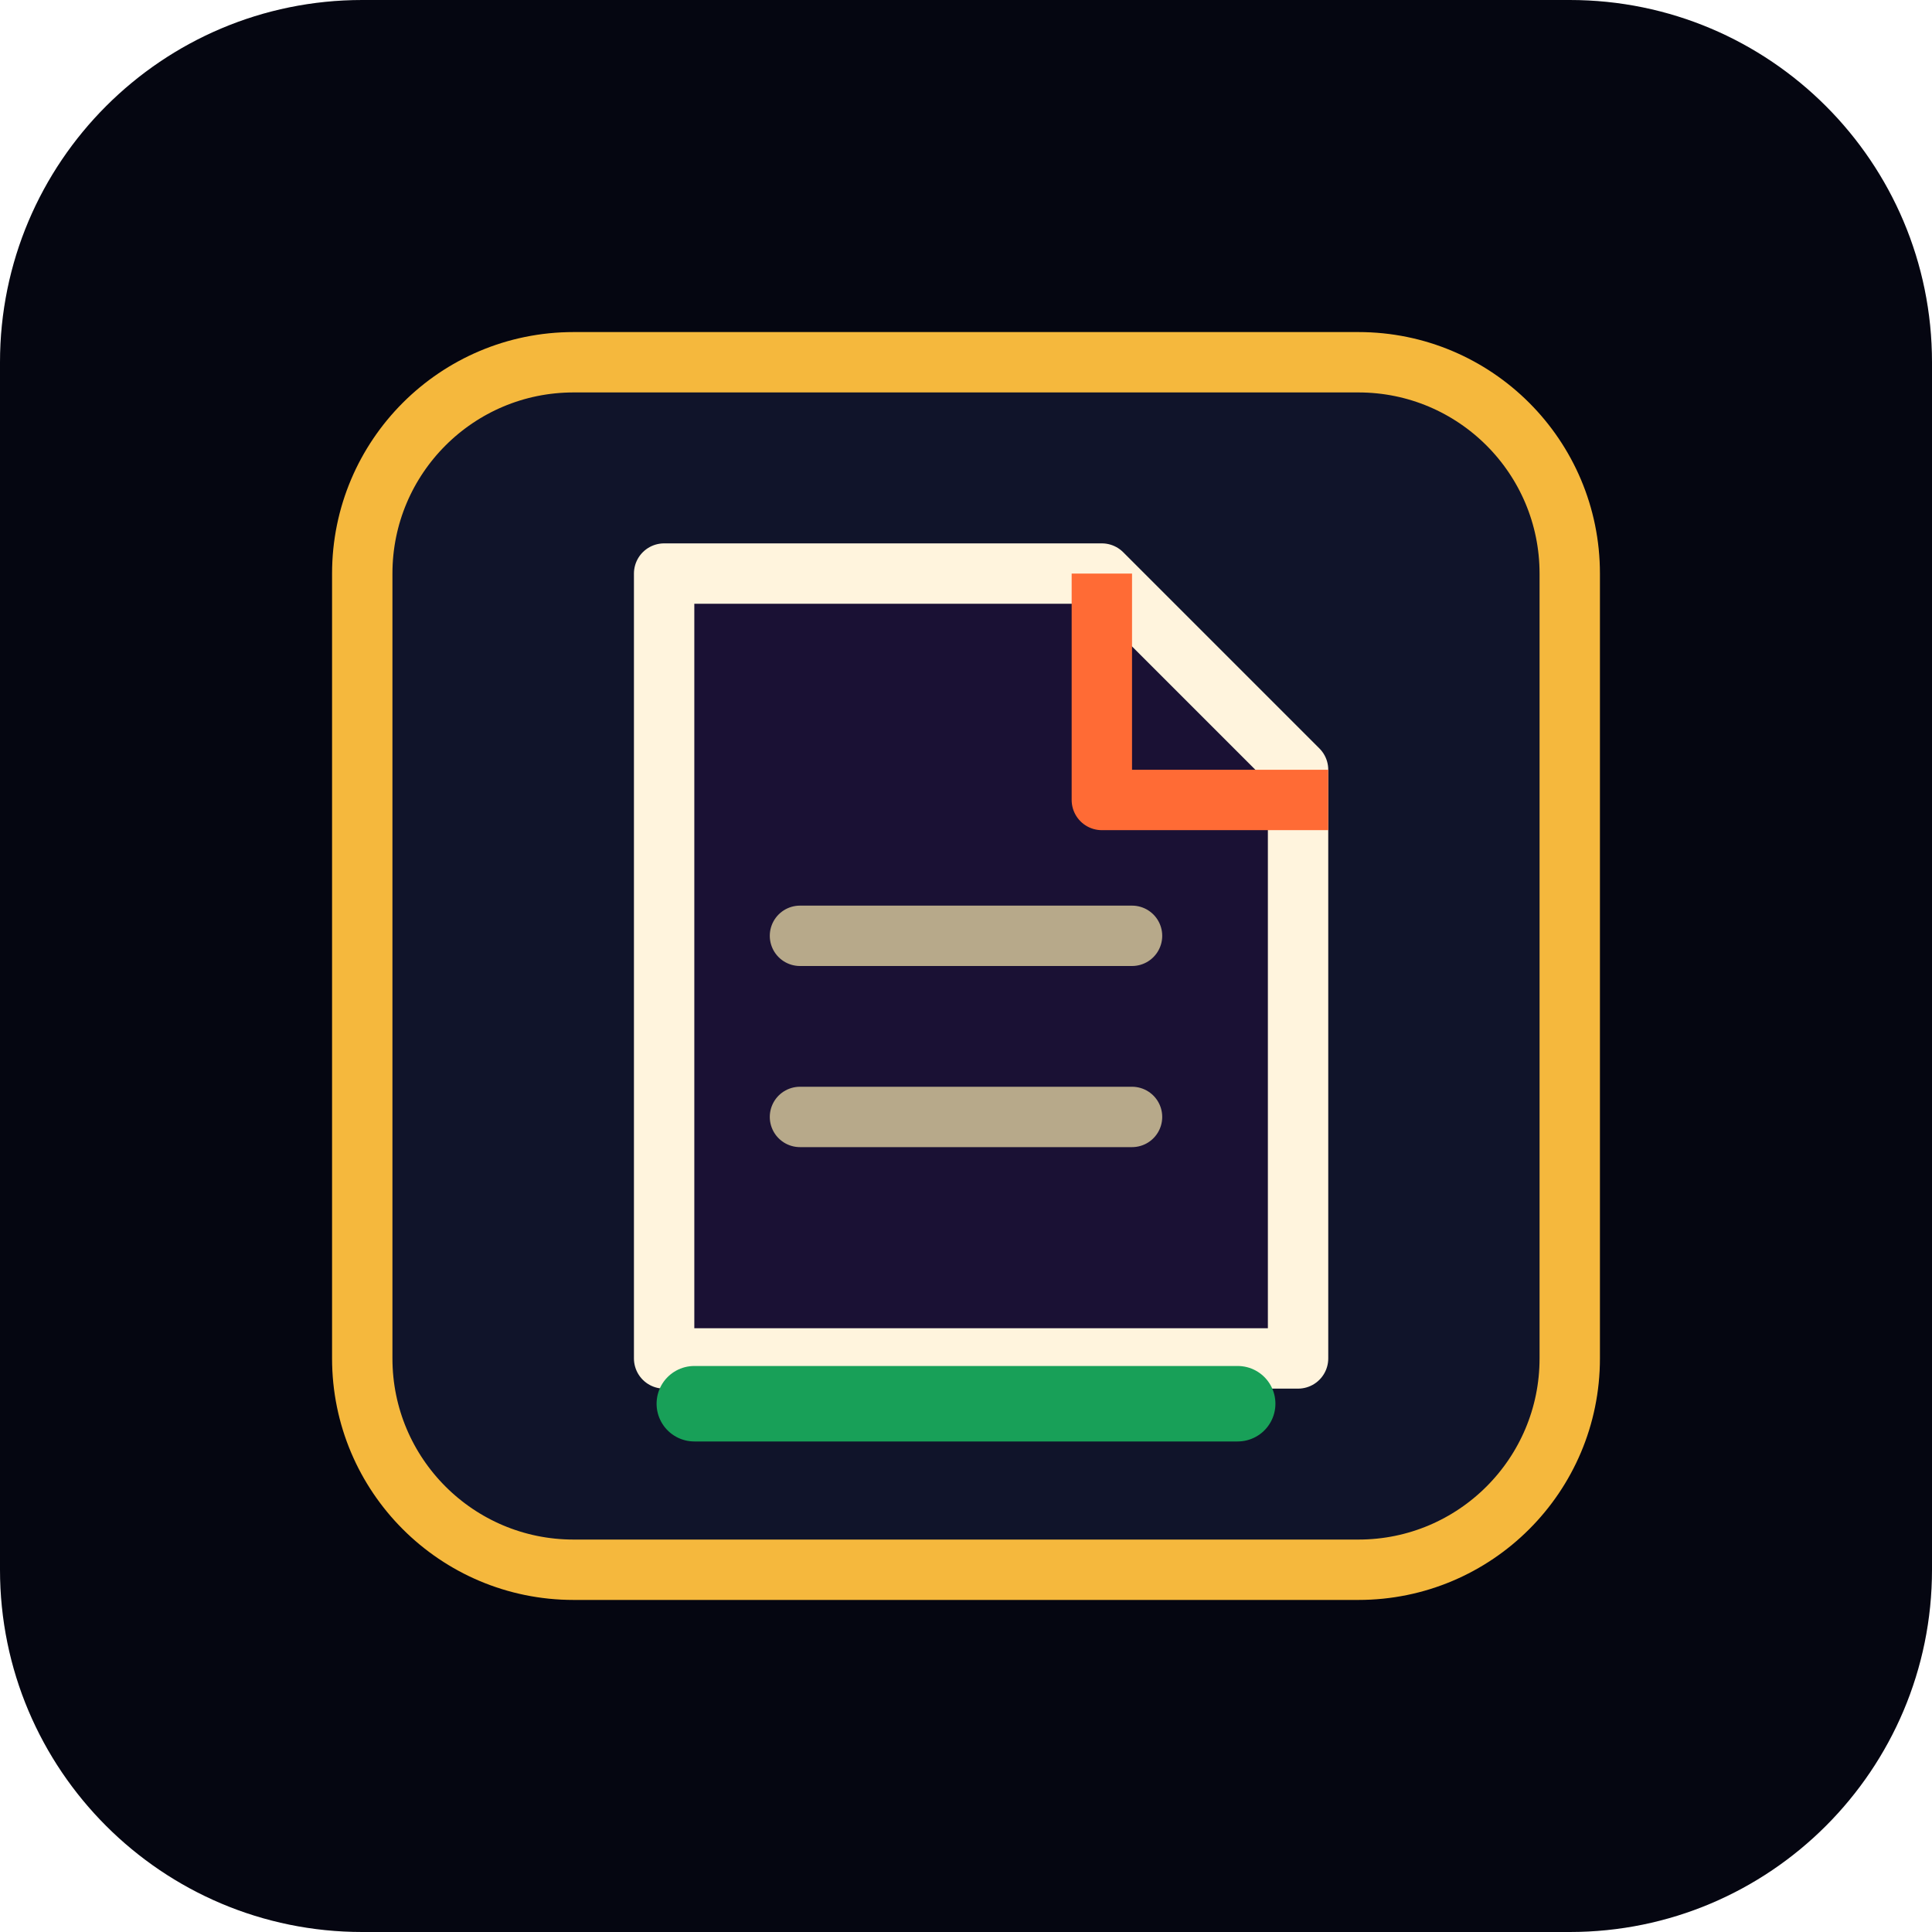
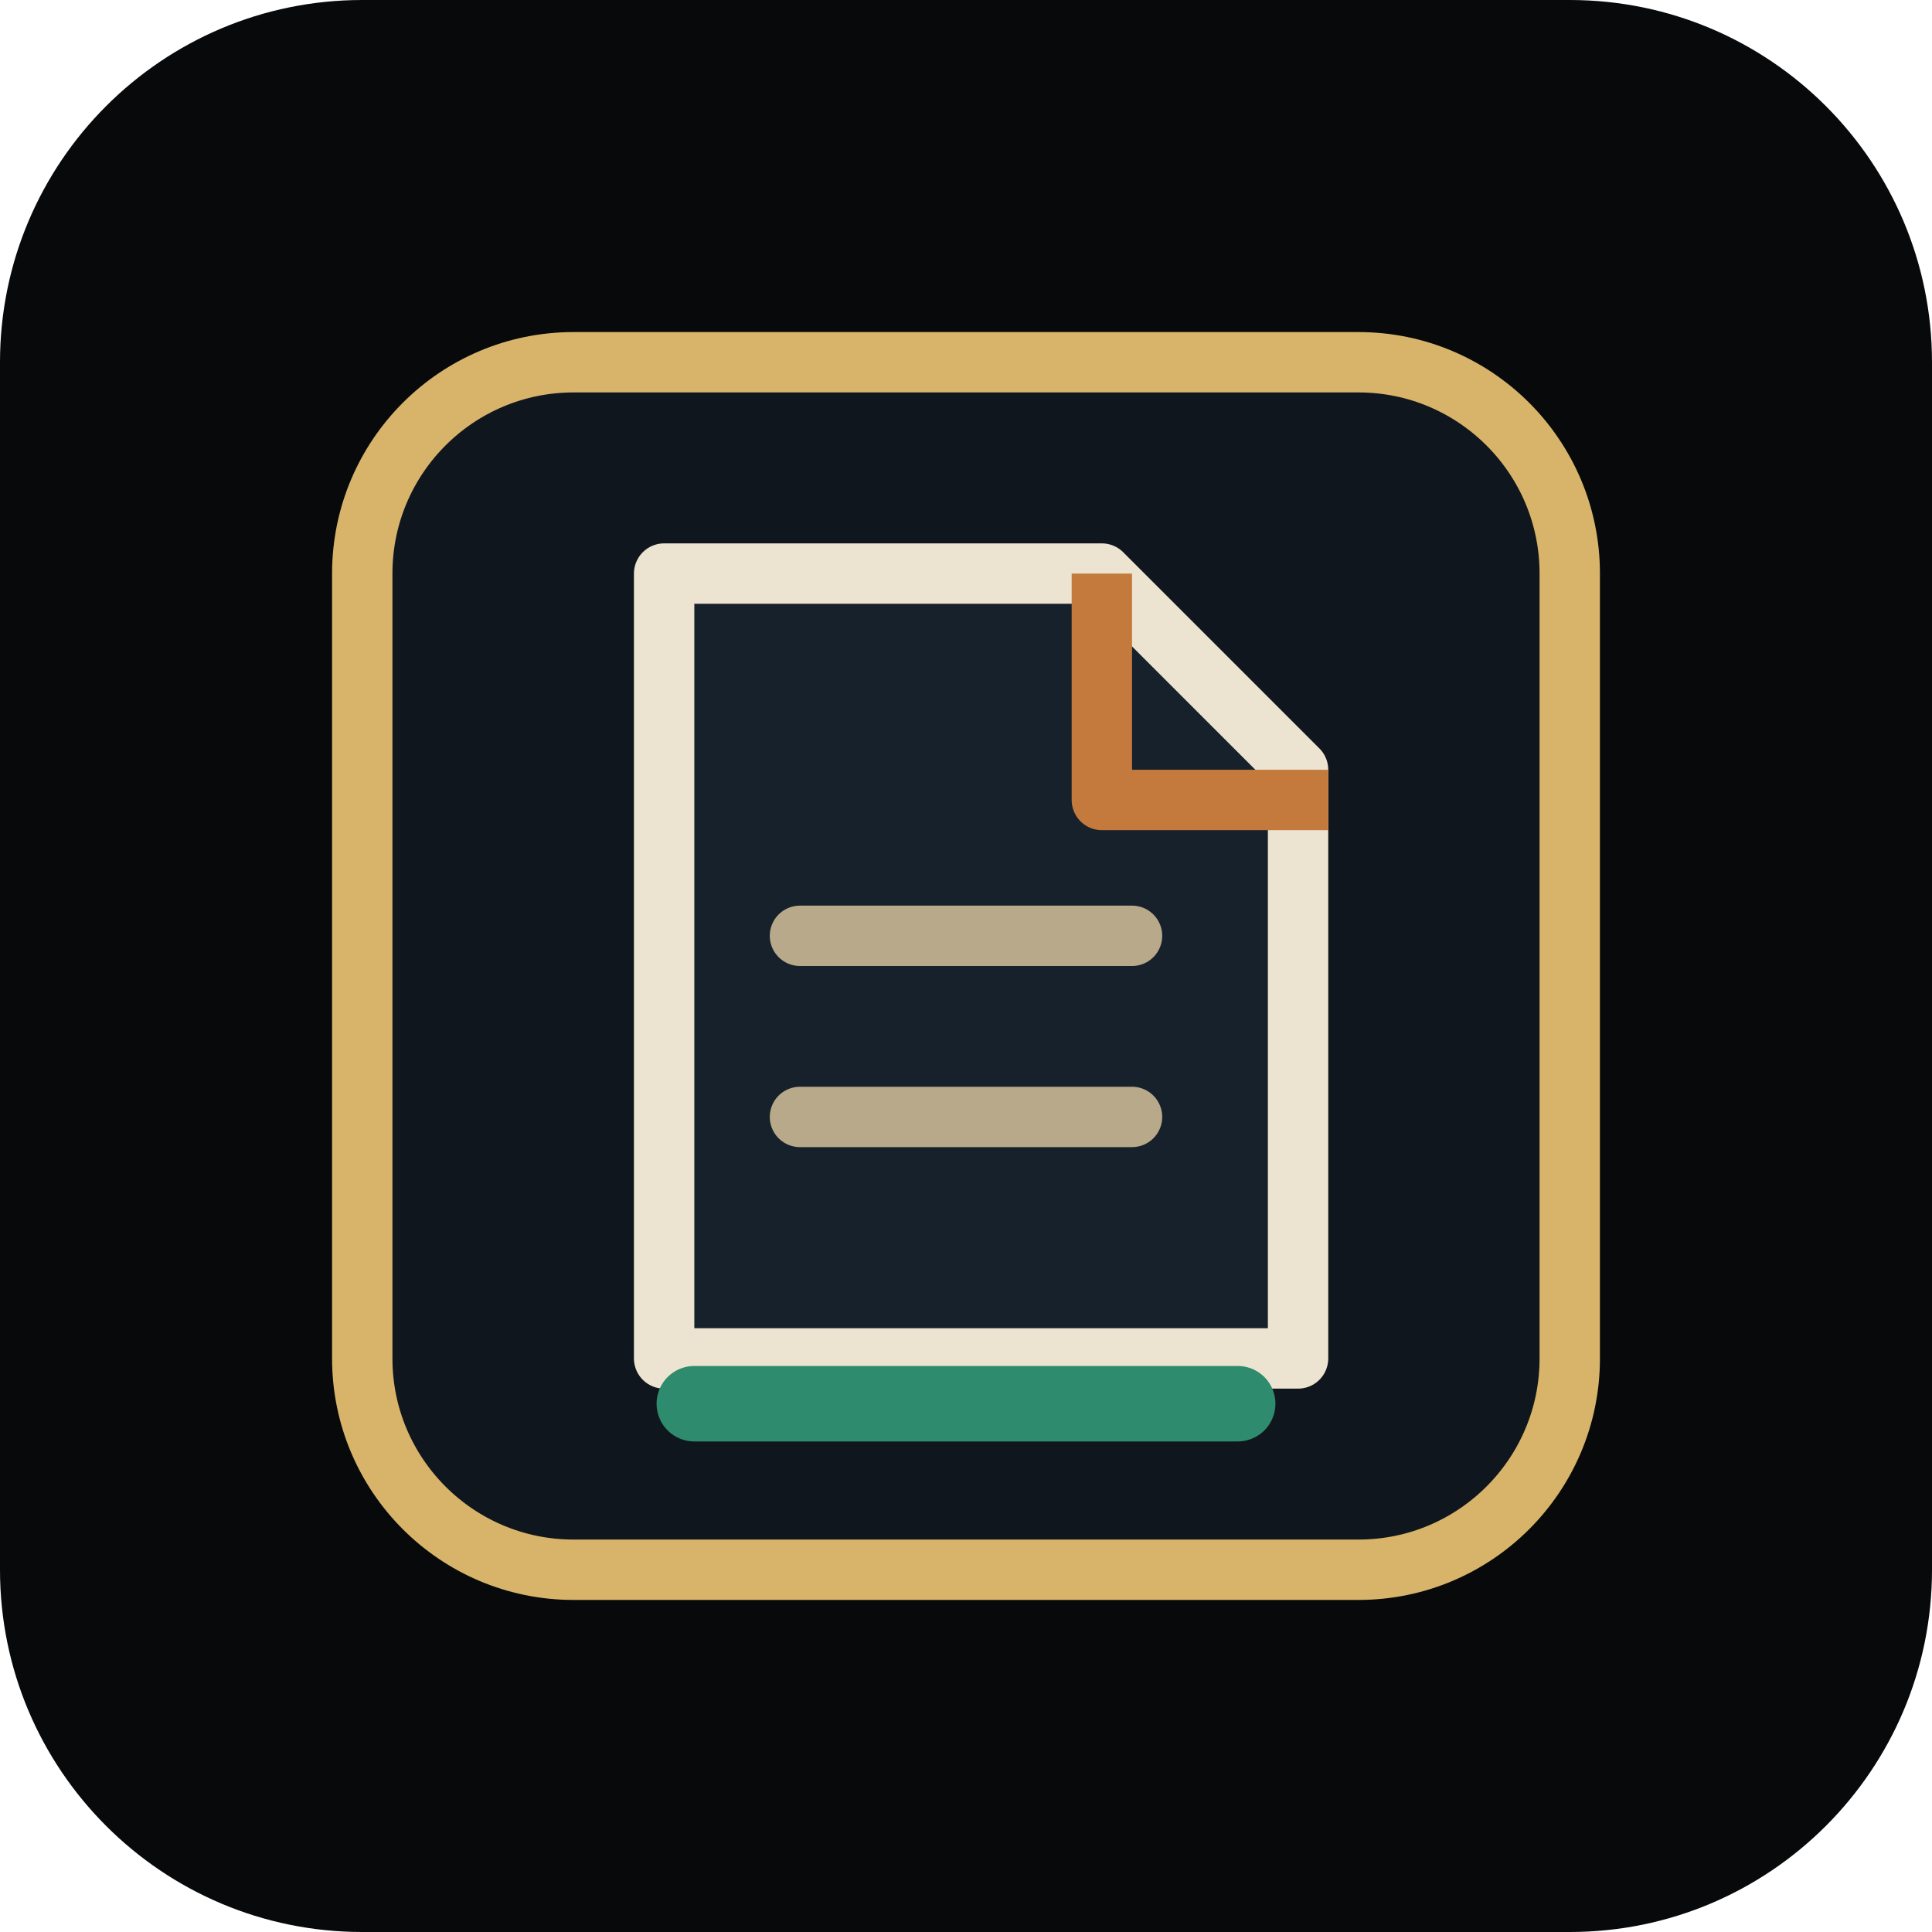
<svg xmlns="http://www.w3.org/2000/svg" viewBox="0 0 256 256" role="img" aria-labelledby="title desc">
-   <rect width="256" height="256" rx="48" fill="#050611" />
-   <rect x="48" y="48" width="160" height="160" rx="28" fill="#10142a" stroke="#f5b83d" stroke-width="8" />
-   <path d="M88 76h58l26 26v78H88z" fill="#1a1134" stroke="#fff4dd" stroke-width="8" stroke-linejoin="round" />
-   <path d="M146 76v30h30" fill="none" stroke="#ff6b35" stroke-width="8" stroke-linejoin="round" />
+   <rect width="256" height="256" rx="48" fill="#07090b" />
+   <rect x="48" y="48" width="160" height="160" rx="28" fill="#10161d" stroke="#d7b46a" stroke-width="8" />
+   <path d="M88 76h58l26 26v78H88z" fill="#17212b" stroke="#ede3d1" stroke-width="8" stroke-linejoin="round" />
+   <path d="M146 76v30h30" fill="none" stroke="#c47a3c" stroke-width="8" stroke-linejoin="round" />
  <path d="M106 124h44M106 148h44" stroke="#b7a98a" stroke-width="8" stroke-linecap="round" />
-   <path d="M92 186h72" stroke="#18a058" stroke-width="10" stroke-linecap="round" />
+   <path d="M92 186h72" stroke="#2e8b6d" stroke-width="10" stroke-linecap="round" />
</svg>
